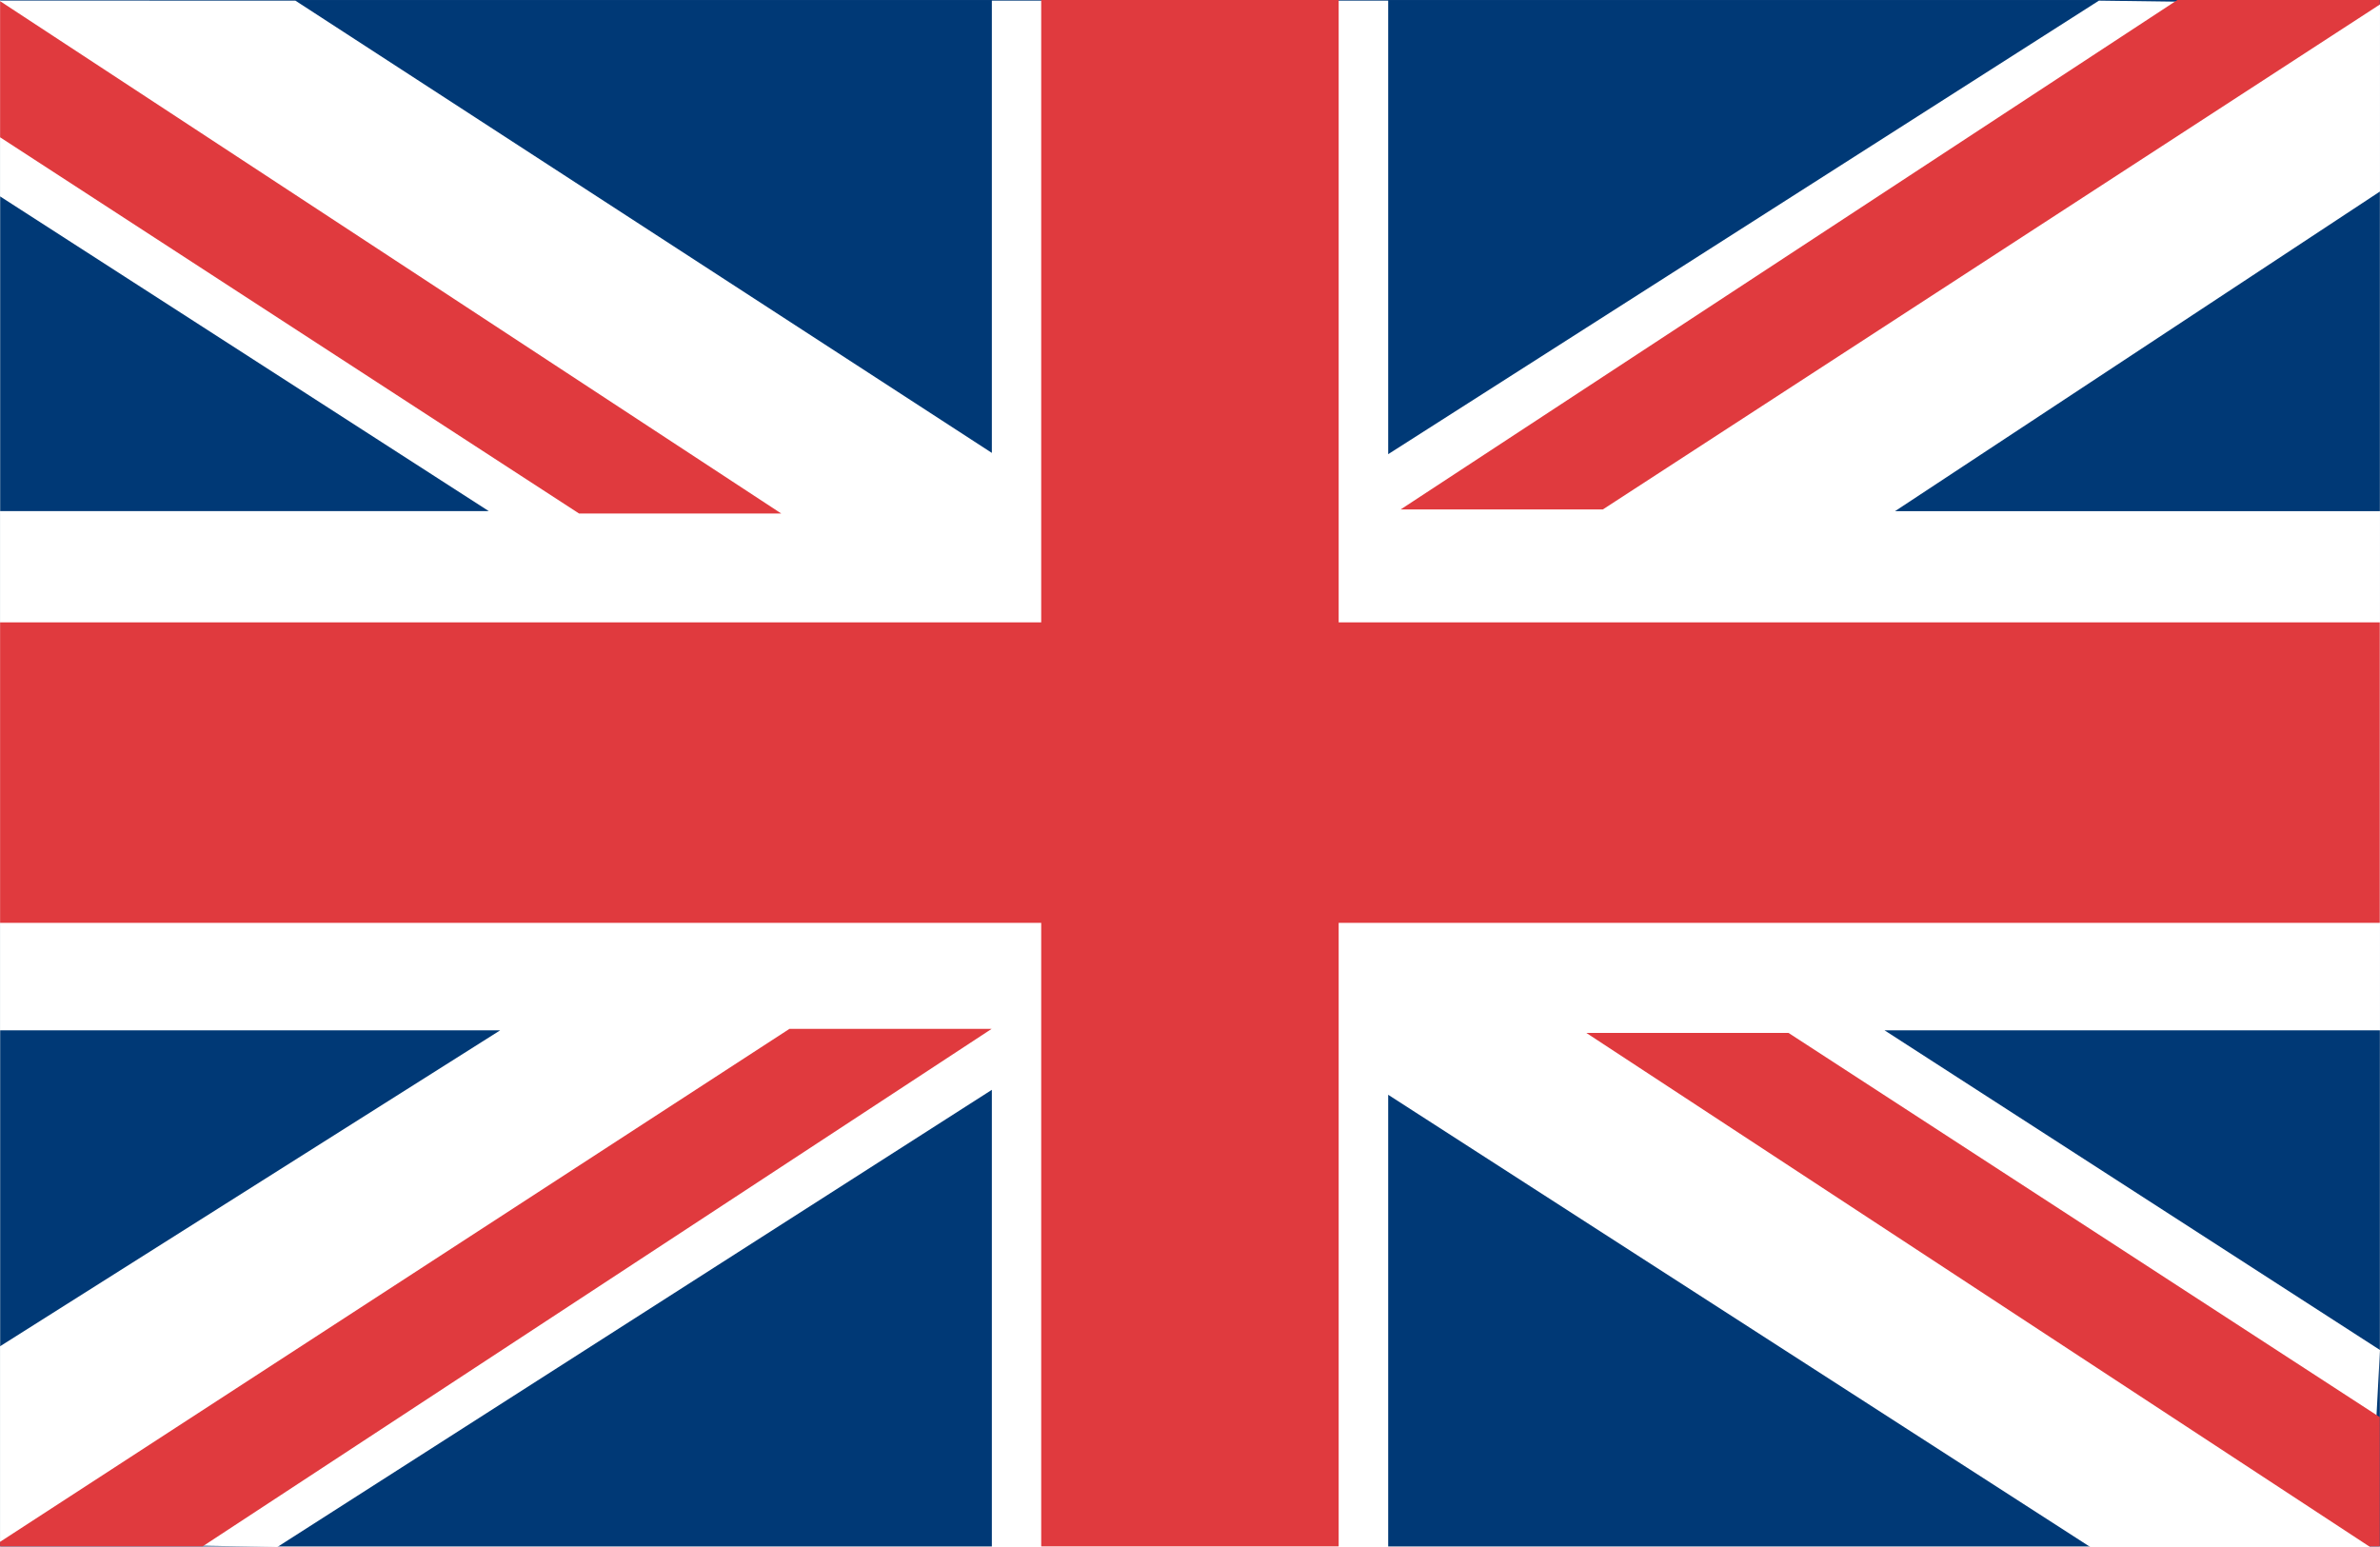
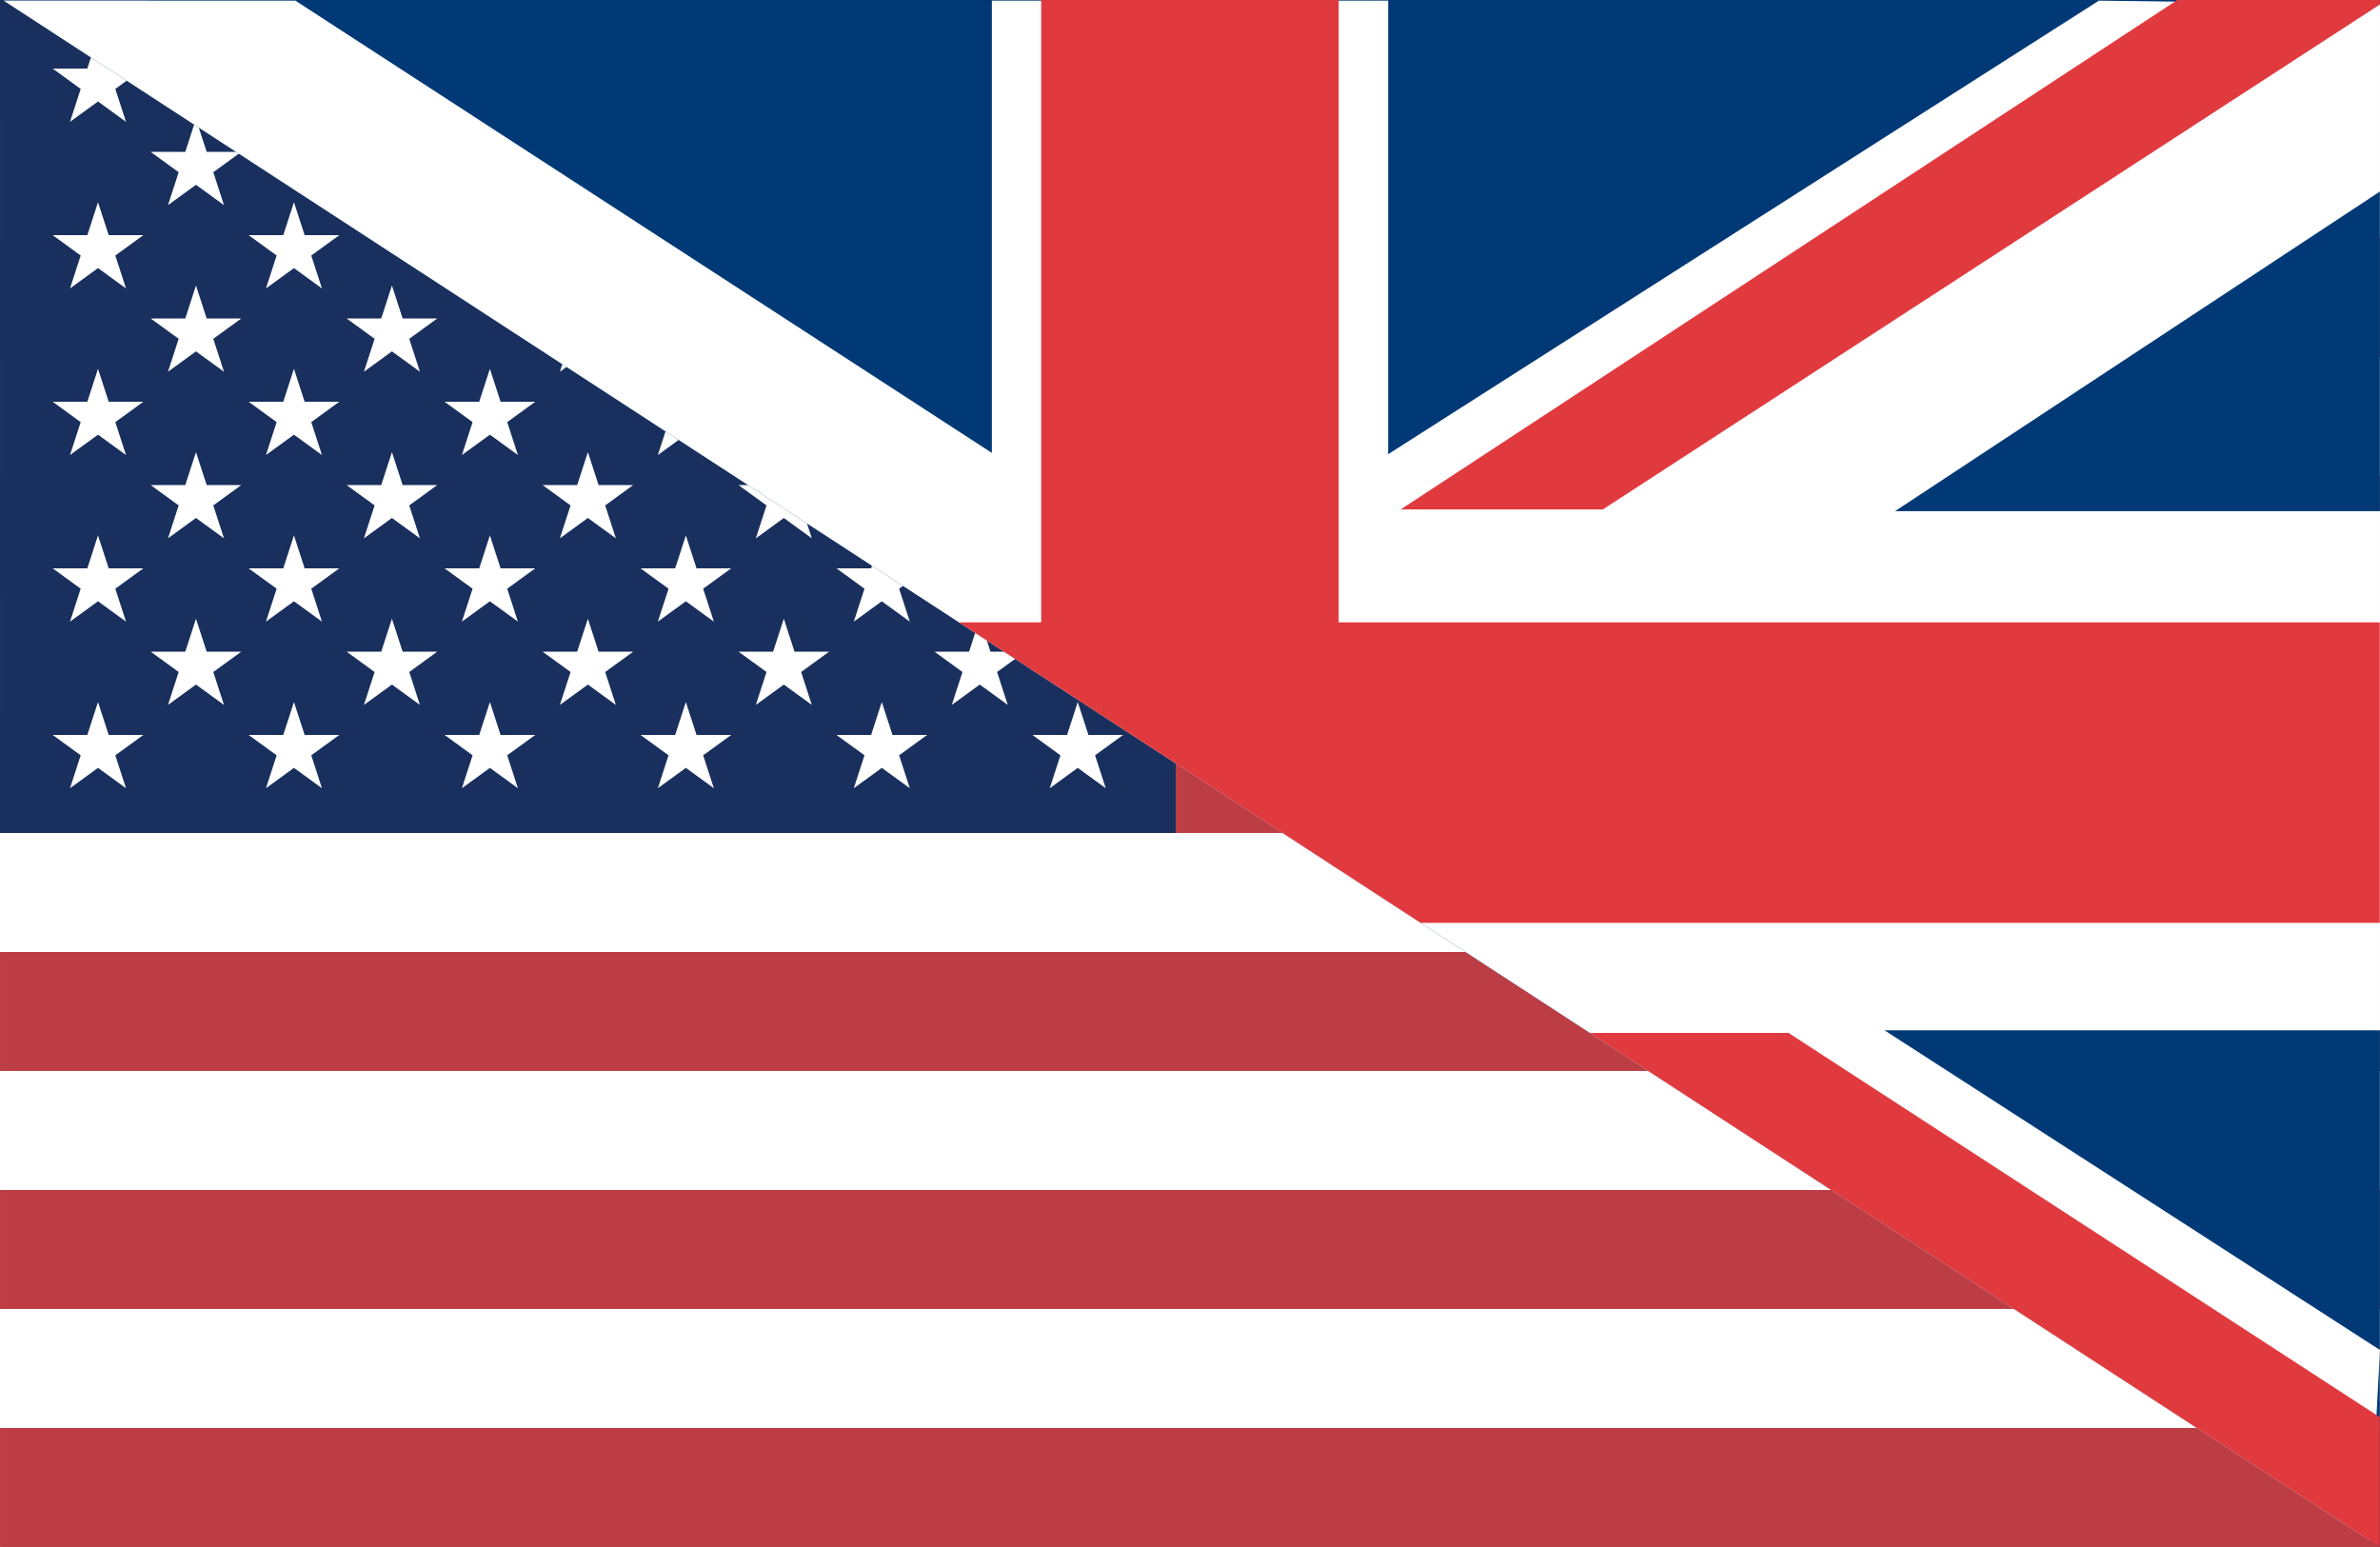
<svg xmlns="http://www.w3.org/2000/svg" width="33.713mm" height="21.913mm" viewBox="0 0 119.455 77.646" id="svg14090" version="1.1">
-   <defs id="defs14092" />
+   <defs id="defs14092">
+     <clipPath clipPathUnits="userSpaceOnUse" id="clipPath15559">
+       <path style="fill:none;fill-rule:evenodd;stroke:#000000;stroke-width:0.458px;stroke-linecap:butt;stroke-linejoin:miter;stroke-opacity:1" d="m 1330.069,976.326 66.54,33.296 0.396,-33.905 -66.936,0.609 z" id="path15561" />
+     </clipPath>
+   </defs>
  <g id="layer1" transform="translate(-113.2723,-667.825)">
-     <g id="g13576" transform="matrix(1.912811,0,0,2.487737,-2432.918,-1762.417)">
+     <g id="g13957" transform="matrix(2.48865,0,0,2.48865,-823.3022,-1671.121)">
+       <g transform="matrix(0.8097166,0,0,1,71.61095,-7.5219009e-7)" id="g13940">
+         <g style="font-size:12px;fill:#bd3d44;fill-opacity:1" id="g169" transform="matrix(0.24,0,0,0.24,376.3384,939.8454)">
+           <rect y="0" x="0" height="10" width="247" id="rect156" style="font-size:12px;fill:#bd3d44;fill-opacity:1;fill-rule:evenodd;stroke-width:1pt" />
+           <rect y="20" x="0" height="10" width="247" id="rect158" style="font-size:12px;fill:#bd3d44;fill-opacity:1;fill-rule:evenodd;stroke-width:1pt" />
+           <rect y="40" x="0" height="10" width="247" id="rect160" style="font-size:12px;fill:#bd3d44;fill-opacity:1;fill-rule:evenodd;stroke-width:1pt" />
+           <rect y="60" x="0" height="10" width="247" id="rect162" style="font-size:12px;fill:#bd3d44;fill-opacity:1;fill-rule:evenodd;stroke-width:1pt" />
+           <rect y="80" x="0" height="10" width="247" id="rect164" style="font-size:12px;fill:#bd3d44;fill-opacity:1;fill-rule:evenodd;stroke-width:1pt" />
+           <rect y="100" x="0" height="10" width="247" id="rect166" style="font-size:12px;fill:#bd3d44;fill-opacity:1;fill-rule:evenodd;stroke-width:1pt" />
+           <rect y="120" x="0" height="10" width="247" id="rect168" style="font-size:12px;fill:#bd3d44;fill-opacity:1;fill-rule:evenodd;stroke-width:1pt" />
+         </g>
+         <g style="font-size:12px;fill:#ffffff" id="g177" transform="matrix(0.24,0,0,0.24,376.3384,939.8454)">
+           <rect y="10" x="0" height="10" width="247" id="rect157" style="font-size:12px;fill:#ffffff;fill-opacity:1;fill-rule:evenodd;stroke-width:1pt" />
+           <rect y="30" x="0" height="10" width="247" id="rect159" style="font-size:12px;fill:#ffffff;fill-opacity:1;fill-rule:evenodd;stroke-width:1pt" />
+           <rect y="50" x="0" height="10" width="247" id="rect161" style="font-size:12px;fill:#ffffff;fill-opacity:1;fill-rule:evenodd;stroke-width:1pt" />
+           <rect y="70" x="0" height="10" width="247" id="rect163" style="font-size:12px;fill:#ffffff;fill-opacity:1;fill-rule:evenodd;stroke-width:1pt" />
+           <rect y="90" x="0" height="10" width="247" id="rect165" style="font-size:12px;fill:#ffffff;fill-opacity:1;fill-rule:evenodd;stroke-width:1pt" />
+           <rect y="110" x="0" height="10" width="247" id="rect167" style="font-size:12px;fill:#ffffff;fill-opacity:1;fill-rule:evenodd;stroke-width:1pt" />
+         </g>
+       </g>
+       <rect y="939.845" x="376.338" height="16.8" width="23.712" id="rect200" style="font-size:12px;fill:#192f5d;fill-rule:evenodd;stroke-width:1pt" />
+       <g transform="matrix(0.24,0,0,0.24,376.3384,939.8453)" id="g274">
+         <g id="g218">
+           <g id="g194">
+             <polygon transform="translate(8.233333,7)" points="0,-4.004 0.899,-1.237 3.808,-1.237 1.455,0.473 2.353,3.239 0,1.529 -2.353,3.239 -1.455,0.473 -3.808,-1.237 -0.899,-1.237 0,-4.004 " id="polygon207" style="font-size:12px;fill:#ffffff;fill-opacity:1;fill-rule:evenodd;stroke:none" d="M 1.3084868e-6,-4.004 0.899,-1.237 3.808,-1.237 1.455,0.473 2.353,3.239 0,1.529 l -2.353,1.71 0.899,-2.767 -2.353,-1.71 2.909,1.3e-6 z" />
+             <polygon transform="translate(24.7,7)" points="0,-4.004 0.899,-1.237 3.808,-1.237 1.455,0.473 2.353,3.239 0,1.529 -2.353,3.239 -1.455,0.473 -3.808,-1.237 -0.899,-1.237 0,-4.004 " id="polygon188" style="font-size:12px;fill:#ffffff;fill-opacity:1;fill-rule:evenodd;stroke:none" d="M 1.3084868e-6,-4.004 0.899,-1.237 3.808,-1.237 1.455,0.473 2.353,3.239 0,1.529 l -2.353,1.71 0.899,-2.767 -2.353,-1.71 2.909,1.3e-6 z" />
+             <polygon transform="translate(41.16667,7)" points="0,-4.004 0.899,-1.237 3.808,-1.237 1.455,0.473 2.353,3.239 0,1.529 -2.353,3.239 -1.455,0.473 -3.808,-1.237 -0.899,-1.237 0,-4.004 " id="polygon189" style="font-size:12px;fill:#ffffff;fill-opacity:1;fill-rule:evenodd;stroke:none" d="M 1.3084868e-6,-4.004 0.899,-1.237 3.808,-1.237 1.455,0.473 2.353,3.239 0,1.529 l -2.353,1.71 0.899,-2.767 -2.353,-1.71 2.909,1.3e-6 z" />
+             <polygon transform="translate(57.63333,7)" points="0,-4.004 0.899,-1.237 3.808,-1.237 1.455,0.473 2.353,3.239 0,1.529 -2.353,3.239 -1.455,0.473 -3.808,-1.237 -0.899,-1.237 0,-4.004 " id="polygon190" style="font-size:12px;fill:#ffffff;fill-opacity:1;fill-rule:evenodd;stroke:none" d="M 1.3084868e-6,-4.004 0.899,-1.237 3.808,-1.237 1.455,0.473 2.353,3.239 0,1.529 l -2.353,1.71 0.899,-2.767 -2.353,-1.71 2.909,1.3e-6 z" />
+             <polygon transform="translate(74.1,7)" points="0,-4.004 0.899,-1.237 3.808,-1.237 1.455,0.473 2.353,3.239 0,1.529 -2.353,3.239 -1.455,0.473 -3.808,-1.237 -0.899,-1.237 0,-4.004 " id="polygon191" style="font-size:12px;fill:#ffffff;fill-opacity:1;fill-rule:evenodd;stroke:none" d="M 1.3084868e-6,-4.004 0.899,-1.237 3.808,-1.237 1.455,0.473 2.353,3.239 0,1.529 l -2.353,1.71 0.899,-2.767 -2.353,-1.71 2.909,1.3e-6 z" />
+             <polygon transform="translate(90.56667,7)" points="0,-4.004 0.899,-1.237 3.808,-1.237 1.455,0.473 2.353,3.239 0,1.529 -2.353,3.239 -1.455,0.473 -3.808,-1.237 -0.899,-1.237 0,-4.004 " id="polygon192" style="font-size:12px;fill:#ffffff;fill-opacity:1;fill-rule:evenodd;stroke:none" d="M 1.3084868e-6,-4.004 0.899,-1.237 3.808,-1.237 1.455,0.473 2.353,3.239 0,1.529 l -2.353,1.71 0.899,-2.767 -2.353,-1.71 2.909,1.3e-6 z" />
+           </g>
+           <g id="g205">
+             <polygon transform="translate(16.46667,14)" points="0,-4.004 0.899,-1.237 3.808,-1.237 1.455,0.473 2.353,3.239 0,1.529 -2.353,3.239 -1.455,0.473 -3.808,-1.237 -0.899,-1.237 0,-4.004 " id="polygon193" style="font-size:12px;fill:#ffffff;fill-opacity:1;fill-rule:evenodd;stroke:none" d="M 1.3084868e-6,-4.004 0.899,-1.237 3.808,-1.237 1.455,0.473 2.353,3.239 0,1.529 l -2.353,1.71 0.899,-2.767 -2.353,-1.71 2.909,1.3e-6 z" />
+             <polygon transform="translate(32.93333,14)" points="0,-4.004 0.899,-1.237 3.808,-1.237 1.455,0.473 2.353,3.239 0,1.529 -2.353,3.239 -1.455,0.473 -3.808,-1.237 -0.899,-1.237 0,-4.004 " id="polygon201" style="font-size:12px;fill:#ffffff;fill-opacity:1;fill-rule:evenodd;stroke:none" d="M 1.3084868e-6,-4.004 0.899,-1.237 3.808,-1.237 1.455,0.473 2.353,3.239 0,1.529 l -2.353,1.71 0.899,-2.767 -2.353,-1.71 2.909,1.3e-6 z" />
+             <polygon transform="translate(49.4,14)" points="0,-4.004 0.899,-1.237 3.808,-1.237 1.455,0.473 2.353,3.239 0,1.529 -2.353,3.239 -1.455,0.473 -3.808,-1.237 -0.899,-1.237 0,-4.004 " id="polygon202" style="font-size:12px;fill:#ffffff;fill-opacity:1;fill-rule:evenodd;stroke:none" d="M 1.3084868e-6,-4.004 0.899,-1.237 3.808,-1.237 1.455,0.473 2.353,3.239 0,1.529 l -2.353,1.71 0.899,-2.767 -2.353,-1.71 2.909,1.3e-6 z" />
+             <polygon transform="translate(65.86667,14)" points="0,-4.004 0.899,-1.237 3.808,-1.237 1.455,0.473 2.353,3.239 0,1.529 -2.353,3.239 -1.455,0.473 -3.808,-1.237 -0.899,-1.237 0,-4.004 " id="polygon203" style="font-size:12px;fill:#ffffff;fill-opacity:1;fill-rule:evenodd;stroke:none" d="M 1.3084868e-6,-4.004 0.899,-1.237 3.808,-1.237 1.455,0.473 2.353,3.239 0,1.529 l -2.353,1.71 0.899,-2.767 -2.353,-1.71 2.909,1.3e-6 z" />
+             <polygon transform="translate(82.33333,14)" points="0,-4.004 0.899,-1.237 3.808,-1.237 1.455,0.473 2.353,3.239 0,1.529 -2.353,3.239 -1.455,0.473 -3.808,-1.237 -0.899,-1.237 0,-4.004 " id="polygon204" style="font-size:12px;fill:#ffffff;fill-opacity:1;fill-rule:evenodd;stroke:none" d="M 1.3084868e-6,-4.004 0.899,-1.237 3.808,-1.237 1.455,0.473 2.353,3.239 0,1.529 l -2.353,1.71 0.899,-2.767 -2.353,-1.71 2.909,1.3e-6 z" />
+           </g>
+         </g>
+         <g transform="translate(0,14)" id="g232">
+           <g id="g233">
+             <polygon transform="translate(8.233333,7)" points="0,-4.004 0.899,-1.237 3.808,-1.237 1.455,0.473 2.353,3.239 0,1.529 -2.353,3.239 -1.455,0.473 -3.808,-1.237 -0.899,-1.237 0,-4.004 " id="polygon234" style="font-size:12px;fill:#ffffff;fill-opacity:1;fill-rule:evenodd;stroke:none" d="M 1.3084868e-6,-4.004 0.899,-1.237 3.808,-1.237 1.455,0.473 2.353,3.239 0,1.529 l -2.353,1.71 0.899,-2.767 -2.353,-1.71 2.909,1.3e-6 z" />
+             <polygon transform="translate(24.7,7)" points="0,-4.004 0.899,-1.237 3.808,-1.237 1.455,0.473 2.353,3.239 0,1.529 -2.353,3.239 -1.455,0.473 -3.808,-1.237 -0.899,-1.237 0,-4.004 " id="polygon235" style="font-size:12px;fill:#ffffff;fill-opacity:1;fill-rule:evenodd;stroke:none" d="M 1.3084868e-6,-4.004 0.899,-1.237 3.808,-1.237 1.455,0.473 2.353,3.239 0,1.529 l -2.353,1.71 0.899,-2.767 -2.353,-1.71 2.909,1.3e-6 z" />
+             <polygon transform="translate(41.16667,7)" points="0,-4.004 0.899,-1.237 3.808,-1.237 1.455,0.473 2.353,3.239 0,1.529 -2.353,3.239 -1.455,0.473 -3.808,-1.237 -0.899,-1.237 0,-4.004 " id="polygon236" style="font-size:12px;fill:#ffffff;fill-opacity:1;fill-rule:evenodd;stroke:none" d="M 1.3084868e-6,-4.004 0.899,-1.237 3.808,-1.237 1.455,0.473 2.353,3.239 0,1.529 l -2.353,1.71 0.899,-2.767 -2.353,-1.71 2.909,1.3e-6 z" />
+             <polygon transform="translate(57.63333,7)" points="0,-4.004 0.899,-1.237 3.808,-1.237 1.455,0.473 2.353,3.239 0,1.529 -2.353,3.239 -1.455,0.473 -3.808,-1.237 -0.899,-1.237 0,-4.004 " id="polygon237" style="font-size:12px;fill:#ffffff;fill-opacity:1;fill-rule:evenodd;stroke:none" d="M 1.3084868e-6,-4.004 0.899,-1.237 3.808,-1.237 1.455,0.473 2.353,3.239 0,1.529 l -2.353,1.71 0.899,-2.767 -2.353,-1.71 2.909,1.3e-6 z" />
+             <polygon transform="translate(74.1,7)" points="0,-4.004 0.899,-1.237 3.808,-1.237 1.455,0.473 2.353,3.239 0,1.529 -2.353,3.239 -1.455,0.473 -3.808,-1.237 -0.899,-1.237 0,-4.004 " id="polygon238" style="font-size:12px;fill:#ffffff;fill-opacity:1;fill-rule:evenodd;stroke:none" d="M 1.3084868e-6,-4.004 0.899,-1.237 3.808,-1.237 1.455,0.473 2.353,3.239 0,1.529 l -2.353,1.71 0.899,-2.767 -2.353,-1.71 2.909,1.3e-6 z" />
+             <polygon transform="translate(90.56667,7)" points="0,-4.004 0.899,-1.237 3.808,-1.237 1.455,0.473 2.353,3.239 0,1.529 -2.353,3.239 -1.455,0.473 -3.808,-1.237 -0.899,-1.237 0,-4.004 " id="polygon239" style="font-size:12px;fill:#ffffff;fill-opacity:1;fill-rule:evenodd;stroke:none" d="M 1.3084868e-6,-4.004 0.899,-1.237 3.808,-1.237 1.455,0.473 2.353,3.239 0,1.529 l -2.353,1.71 0.899,-2.767 -2.353,-1.71 2.909,1.3e-6 z" />
+           </g>
+           <g id="g240">
+             <polygon transform="translate(16.46667,14)" points="0,-4.004 0.899,-1.237 3.808,-1.237 1.455,0.473 2.353,3.239 0,1.529 -2.353,3.239 -1.455,0.473 -3.808,-1.237 -0.899,-1.237 0,-4.004 " id="polygon241" style="font-size:12px;fill:#ffffff;fill-opacity:1;fill-rule:evenodd;stroke:none" d="M 1.3084868e-6,-4.004 0.899,-1.237 3.808,-1.237 1.455,0.473 2.353,3.239 0,1.529 l -2.353,1.71 0.899,-2.767 -2.353,-1.71 2.909,1.3e-6 z" />
+             <polygon transform="translate(32.93333,14)" points="0,-4.004 0.899,-1.237 3.808,-1.237 1.455,0.473 2.353,3.239 0,1.529 -2.353,3.239 -1.455,0.473 -3.808,-1.237 -0.899,-1.237 0,-4.004 " id="polygon242" style="font-size:12px;fill:#ffffff;fill-opacity:1;fill-rule:evenodd;stroke:none" d="M 1.3084868e-6,-4.004 0.899,-1.237 3.808,-1.237 1.455,0.473 2.353,3.239 0,1.529 l -2.353,1.71 0.899,-2.767 -2.353,-1.71 2.909,1.3e-6 z" />
+             <polygon transform="translate(49.4,14)" points="0,-4.004 0.899,-1.237 3.808,-1.237 1.455,0.473 2.353,3.239 0,1.529 -2.353,3.239 -1.455,0.473 -3.808,-1.237 -0.899,-1.237 0,-4.004 " id="polygon243" style="font-size:12px;fill:#ffffff;fill-opacity:1;fill-rule:evenodd;stroke:none" d="M 1.3084868e-6,-4.004 0.899,-1.237 3.808,-1.237 1.455,0.473 2.353,3.239 0,1.529 l -2.353,1.71 0.899,-2.767 -2.353,-1.71 2.909,1.3e-6 z" />
+             <polygon transform="translate(65.86667,14)" points="0,-4.004 0.899,-1.237 3.808,-1.237 1.455,0.473 2.353,3.239 0,1.529 -2.353,3.239 -1.455,0.473 -3.808,-1.237 -0.899,-1.237 0,-4.004 " id="polygon244" style="font-size:12px;fill:#ffffff;fill-opacity:1;fill-rule:evenodd;stroke:none" d="M 1.3084868e-6,-4.004 0.899,-1.237 3.808,-1.237 1.455,0.473 2.353,3.239 0,1.529 l -2.353,1.71 0.899,-2.767 -2.353,-1.71 2.909,1.3e-6 z" />
+             <polygon transform="translate(82.33333,14)" points="0,-4.004 0.899,-1.237 3.808,-1.237 1.455,0.473 2.353,3.239 0,1.529 -2.353,3.239 -1.455,0.473 -3.808,-1.237 -0.899,-1.237 0,-4.004 " id="polygon245" style="font-size:12px;fill:#ffffff;fill-opacity:1;fill-rule:evenodd;stroke:none" d="M 1.3084868e-6,-4.004 0.899,-1.237 3.808,-1.237 1.455,0.473 2.353,3.239 0,1.529 l -2.353,1.71 0.899,-2.767 -2.353,-1.71 2.909,1.3e-6 z" />
+           </g>
+         </g>
+         <g transform="translate(0,28)" id="g246">
+           <g id="g247">
+             <polygon transform="translate(8.233333,7)" points="0,-4.004 0.899,-1.237 3.808,-1.237 1.455,0.473 2.353,3.239 0,1.529 -2.353,3.239 -1.455,0.473 -3.808,-1.237 -0.899,-1.237 0,-4.004 " id="polygon248" style="font-size:12px;fill:#ffffff;fill-opacity:1;fill-rule:evenodd;stroke:none" d="M 1.3084868e-6,-4.004 0.899,-1.237 3.808,-1.237 1.455,0.473 2.353,3.239 0,1.529 l -2.353,1.71 0.899,-2.767 -2.353,-1.71 2.909,1.3e-6 z" />
+             <polygon transform="translate(24.7,7)" points="0,-4.004 0.899,-1.237 3.808,-1.237 1.455,0.473 2.353,3.239 0,1.529 -2.353,3.239 -1.455,0.473 -3.808,-1.237 -0.899,-1.237 0,-4.004 " id="polygon249" style="font-size:12px;fill:#ffffff;fill-opacity:1;fill-rule:evenodd;stroke:none" d="M 1.3084868e-6,-4.004 0.899,-1.237 3.808,-1.237 1.455,0.473 2.353,3.239 0,1.529 l -2.353,1.71 0.899,-2.767 -2.353,-1.71 2.909,1.3e-6 z" />
+             <polygon transform="translate(41.16667,7)" points="0,-4.004 0.899,-1.237 3.808,-1.237 1.455,0.473 2.353,3.239 0,1.529 -2.353,3.239 -1.455,0.473 -3.808,-1.237 -0.899,-1.237 0,-4.004 " id="polygon250" style="font-size:12px;fill:#ffffff;fill-opacity:1;fill-rule:evenodd;stroke:none" d="M 1.3084868e-6,-4.004 0.899,-1.237 3.808,-1.237 1.455,0.473 2.353,3.239 0,1.529 l -2.353,1.71 0.899,-2.767 -2.353,-1.71 2.909,1.3e-6 z" />
+             <polygon transform="translate(57.63333,7)" points="0,-4.004 0.899,-1.237 3.808,-1.237 1.455,0.473 2.353,3.239 0,1.529 -2.353,3.239 -1.455,0.473 -3.808,-1.237 -0.899,-1.237 0,-4.004 " id="polygon251" style="font-size:12px;fill:#ffffff;fill-opacity:1;fill-rule:evenodd;stroke:none" d="M 1.3084868e-6,-4.004 0.899,-1.237 3.808,-1.237 1.455,0.473 2.353,3.239 0,1.529 l -2.353,1.71 0.899,-2.767 -2.353,-1.71 2.909,1.3e-6 z" />
+             <polygon transform="translate(74.1,7)" points="0,-4.004 0.899,-1.237 3.808,-1.237 1.455,0.473 2.353,3.239 0,1.529 -2.353,3.239 -1.455,0.473 -3.808,-1.237 -0.899,-1.237 0,-4.004 " id="polygon252" style="font-size:12px;fill:#ffffff;fill-opacity:1;fill-rule:evenodd;stroke:none" d="M 1.3084868e-6,-4.004 0.899,-1.237 3.808,-1.237 1.455,0.473 2.353,3.239 0,1.529 l -2.353,1.71 0.899,-2.767 -2.353,-1.71 2.909,1.3e-6 z" />
+             <polygon transform="translate(90.56667,7)" points="0,-4.004 0.899,-1.237 3.808,-1.237 1.455,0.473 2.353,3.239 0,1.529 -2.353,3.239 -1.455,0.473 -3.808,-1.237 -0.899,-1.237 0,-4.004 " id="polygon253" style="font-size:12px;fill:#ffffff;fill-opacity:1;fill-rule:evenodd;stroke:none" d="M 1.3084868e-6,-4.004 0.899,-1.237 3.808,-1.237 1.455,0.473 2.353,3.239 0,1.529 l -2.353,1.71 0.899,-2.767 -2.353,-1.71 2.909,1.3e-6 z" />
+           </g>
+           <g id="g254">
+             <polygon transform="translate(16.46667,14)" points="0,-4.004 0.899,-1.237 3.808,-1.237 1.455,0.473 2.353,3.239 0,1.529 -2.353,3.239 -1.455,0.473 -3.808,-1.237 -0.899,-1.237 0,-4.004 " id="polygon255" style="font-size:12px;fill:#ffffff;fill-opacity:1;fill-rule:evenodd;stroke:none" d="M 1.3084868e-6,-4.004 0.899,-1.237 3.808,-1.237 1.455,0.473 2.353,3.239 0,1.529 l -2.353,1.71 0.899,-2.767 -2.353,-1.71 2.909,1.3e-6 z" />
+             <polygon transform="translate(32.93333,14)" points="0,-4.004 0.899,-1.237 3.808,-1.237 1.455,0.473 2.353,3.239 0,1.529 -2.353,3.239 -1.455,0.473 -3.808,-1.237 -0.899,-1.237 0,-4.004 " id="polygon256" style="font-size:12px;fill:#ffffff;fill-opacity:1;fill-rule:evenodd;stroke:none" d="M 1.3084868e-6,-4.004 0.899,-1.237 3.808,-1.237 1.455,0.473 2.353,3.239 0,1.529 l -2.353,1.71 0.899,-2.767 -2.353,-1.71 2.909,1.3e-6 z" />
+             <polygon transform="translate(49.4,14)" points="0,-4.004 0.899,-1.237 3.808,-1.237 1.455,0.473 2.353,3.239 0,1.529 -2.353,3.239 -1.455,0.473 -3.808,-1.237 -0.899,-1.237 0,-4.004 " id="polygon257" style="font-size:12px;fill:#ffffff;fill-opacity:1;fill-rule:evenodd;stroke:none" d="M 1.3084868e-6,-4.004 0.899,-1.237 3.808,-1.237 1.455,0.473 2.353,3.239 0,1.529 l -2.353,1.71 0.899,-2.767 -2.353,-1.71 2.909,1.3e-6 z" />
+             <polygon transform="translate(65.86667,14)" points="0,-4.004 0.899,-1.237 3.808,-1.237 1.455,0.473 2.353,3.239 0,1.529 -2.353,3.239 -1.455,0.473 -3.808,-1.237 -0.899,-1.237 0,-4.004 " id="polygon258" style="font-size:12px;fill:#ffffff;fill-opacity:1;fill-rule:evenodd;stroke:none" d="M 1.3084868e-6,-4.004 0.899,-1.237 3.808,-1.237 1.455,0.473 2.353,3.239 0,1.529 l -2.353,1.71 0.899,-2.767 -2.353,-1.71 2.909,1.3e-6 z" />
+             <polygon transform="translate(82.33333,14)" points="0,-4.004 0.899,-1.237 3.808,-1.237 1.455,0.473 2.353,3.239 0,1.529 -2.353,3.239 -1.455,0.473 -3.808,-1.237 -0.899,-1.237 0,-4.004 " id="polygon259" style="font-size:12px;fill:#ffffff;fill-opacity:1;fill-rule:evenodd;stroke:none" d="M 1.3084868e-6,-4.004 0.899,-1.237 3.808,-1.237 1.455,0.473 2.353,3.239 0,1.529 l -2.353,1.71 0.899,-2.767 -2.353,-1.71 2.909,1.3e-6 z" />
+           </g>
+         </g>
+         <g transform="translate(0,42)" id="g260">
+           <g id="g261">
+             <polygon transform="translate(8.233333,7)" points="0,-4.004 0.899,-1.237 3.808,-1.237 1.455,0.473 2.353,3.239 0,1.529 -2.353,3.239 -1.455,0.473 -3.808,-1.237 -0.899,-1.237 0,-4.004 " id="polygon262" style="font-size:12px;fill:#ffffff;fill-opacity:1;fill-rule:evenodd;stroke:none" d="M 1.3084868e-6,-4.004 0.899,-1.237 3.808,-1.237 1.455,0.473 2.353,3.239 0,1.529 l -2.353,1.71 0.899,-2.767 -2.353,-1.71 2.909,1.3e-6 z" />
+             <polygon transform="translate(24.7,7)" points="0,-4.004 0.899,-1.237 3.808,-1.237 1.455,0.473 2.353,3.239 0,1.529 -2.353,3.239 -1.455,0.473 -3.808,-1.237 -0.899,-1.237 0,-4.004 " id="polygon263" style="font-size:12px;fill:#ffffff;fill-opacity:1;fill-rule:evenodd;stroke:none" d="M 1.3084868e-6,-4.004 0.899,-1.237 3.808,-1.237 1.455,0.473 2.353,3.239 0,1.529 l -2.353,1.71 0.899,-2.767 -2.353,-1.71 2.909,1.3e-6 z" />
+             <polygon transform="translate(41.16667,7)" points="0,-4.004 0.899,-1.237 3.808,-1.237 1.455,0.473 2.353,3.239 0,1.529 -2.353,3.239 -1.455,0.473 -3.808,-1.237 -0.899,-1.237 0,-4.004 " id="polygon264" style="font-size:12px;fill:#ffffff;fill-opacity:1;fill-rule:evenodd;stroke:none" d="M 1.3084868e-6,-4.004 0.899,-1.237 3.808,-1.237 1.455,0.473 2.353,3.239 0,1.529 l -2.353,1.71 0.899,-2.767 -2.353,-1.71 2.909,1.3e-6 z" />
+             <polygon transform="translate(57.63333,7)" points="0,-4.004 0.899,-1.237 3.808,-1.237 1.455,0.473 2.353,3.239 0,1.529 -2.353,3.239 -1.455,0.473 -3.808,-1.237 -0.899,-1.237 0,-4.004 " id="polygon265" style="font-size:12px;fill:#ffffff;fill-opacity:1;fill-rule:evenodd;stroke:none" d="M 1.3084868e-6,-4.004 0.899,-1.237 3.808,-1.237 1.455,0.473 2.353,3.239 0,1.529 l -2.353,1.71 0.899,-2.767 -2.353,-1.71 2.909,1.3e-6 z" />
+             <polygon transform="translate(74.1,7)" points="0,-4.004 0.899,-1.237 3.808,-1.237 1.455,0.473 2.353,3.239 0,1.529 -2.353,3.239 -1.455,0.473 -3.808,-1.237 -0.899,-1.237 0,-4.004 " id="polygon266" style="font-size:12px;fill:#ffffff;fill-opacity:1;fill-rule:evenodd;stroke:none" d="M 1.3084868e-6,-4.004 0.899,-1.237 3.808,-1.237 1.455,0.473 2.353,3.239 0,1.529 l -2.353,1.71 0.899,-2.767 -2.353,-1.71 2.909,1.3e-6 z" />
+             <polygon transform="translate(90.56667,7)" points="0,-4.004 0.899,-1.237 3.808,-1.237 1.455,0.473 2.353,3.239 0,1.529 -2.353,3.239 -1.455,0.473 -3.808,-1.237 -0.899,-1.237 0,-4.004 " id="polygon267" style="font-size:12px;fill:#ffffff;fill-opacity:1;fill-rule:evenodd;stroke:none" d="M 1.3084868e-6,-4.004 0.899,-1.237 3.808,-1.237 1.455,0.473 2.353,3.239 0,1.529 l -2.353,1.71 0.899,-2.767 -2.353,-1.71 2.909,1.3e-6 z" />
+           </g>
+           <g id="g268-1">
+             <polygon transform="translate(16.46667,14)" points="0,-4.004 0.899,-1.237 3.808,-1.237 1.455,0.473 2.353,3.239 0,1.529 -2.353,3.239 -1.455,0.473 -3.808,-1.237 -0.899,-1.237 0,-4.004 " id="polygon269" style="font-size:12px;fill:#ffffff;fill-opacity:1;fill-rule:evenodd;stroke:none" d="M 1.3084868e-6,-4.004 0.899,-1.237 3.808,-1.237 1.455,0.473 2.353,3.239 0,1.529 l -2.353,1.71 0.899,-2.767 -2.353,-1.71 2.909,1.3e-6 z" />
+             <polygon transform="translate(32.93333,14)" points="0,-4.004 0.899,-1.237 3.808,-1.237 1.455,0.473 2.353,3.239 0,1.529 -2.353,3.239 -1.455,0.473 -3.808,-1.237 -0.899,-1.237 0,-4.004 " id="polygon270" style="font-size:12px;fill:#ffffff;fill-opacity:1;fill-rule:evenodd;stroke:none" d="M 1.3084868e-6,-4.004 0.899,-1.237 3.808,-1.237 1.455,0.473 2.353,3.239 0,1.529 l -2.353,1.71 0.899,-2.767 -2.353,-1.71 2.909,1.3e-6 z" />
+             <polygon transform="translate(49.4,14)" points="0,-4.004 0.899,-1.237 3.808,-1.237 1.455,0.473 2.353,3.239 0,1.529 -2.353,3.239 -1.455,0.473 -3.808,-1.237 -0.899,-1.237 0,-4.004 " id="polygon271" style="font-size:12px;fill:#ffffff;fill-opacity:1;fill-rule:evenodd;stroke:none" d="M 1.3084868e-6,-4.004 0.899,-1.237 3.808,-1.237 1.455,0.473 2.353,3.239 0,1.529 l -2.353,1.71 0.899,-2.767 -2.353,-1.71 2.909,1.3e-6 z" />
+             <polygon transform="translate(65.86667,14)" points="0,-4.004 0.899,-1.237 3.808,-1.237 1.455,0.473 2.353,3.239 0,1.529 -2.353,3.239 -1.455,0.473 -3.808,-1.237 -0.899,-1.237 0,-4.004 " id="polygon272" style="font-size:12px;fill:#ffffff;fill-opacity:1;fill-rule:evenodd;stroke:none" d="M 1.3084868e-6,-4.004 0.899,-1.237 3.808,-1.237 1.455,0.473 2.353,3.239 0,1.529 l -2.353,1.71 0.899,-2.767 -2.353,-1.71 2.909,1.3e-6 z" />
+             <polygon transform="translate(82.33333,14)" points="0,-4.004 0.899,-1.237 3.808,-1.237 1.455,0.473 2.353,3.239 0,1.529 -2.353,3.239 -1.455,0.473 -3.808,-1.237 -0.899,-1.237 0,-4.004 " id="polygon273" style="font-size:12px;fill:#ffffff;fill-opacity:1;fill-rule:evenodd;stroke:none" d="M 1.3084868e-6,-4.004 0.899,-1.237 3.808,-1.237 1.455,0.473 2.353,3.239 0,1.529 l -2.353,1.71 0.899,-2.767 -2.353,-1.71 2.909,1.3e-6 z" />
+           </g>
+         </g>
+         <g transform="translate(0,56)" id="g211">
+           <polygon transform="translate(8.233333,7)" points="0,-4.004 0.899,-1.237 3.808,-1.237 1.455,0.473 2.353,3.239 0,1.529 -2.353,3.239 -1.455,0.473 -3.808,-1.237 -0.899,-1.237 0,-4.004 " id="polygon212" style="font-size:12px;fill:#ffffff;fill-opacity:1;fill-rule:evenodd;stroke:none" d="M 1.3084868e-6,-4.004 0.899,-1.237 3.808,-1.237 1.455,0.473 2.353,3.239 0,1.529 l -2.353,1.71 0.899,-2.767 -2.353,-1.71 2.909,1.3e-6 z" />
+           <polygon transform="translate(24.7,7)" points="0,-4.004 0.899,-1.237 3.808,-1.237 1.455,0.473 2.353,3.239 0,1.529 -2.353,3.239 -1.455,0.473 -3.808,-1.237 -0.899,-1.237 0,-4.004 " id="polygon213" style="font-size:12px;fill:#ffffff;fill-opacity:1;fill-rule:evenodd;stroke:none" d="M 1.3084868e-6,-4.004 0.899,-1.237 3.808,-1.237 1.455,0.473 2.353,3.239 0,1.529 l -2.353,1.71 0.899,-2.767 -2.353,-1.71 2.909,1.3e-6 z" />
+           <polygon transform="translate(41.16667,7)" points="0,-4.004 0.899,-1.237 3.808,-1.237 1.455,0.473 2.353,3.239 0,1.529 -2.353,3.239 -1.455,0.473 -3.808,-1.237 -0.899,-1.237 0,-4.004 " id="polygon214" style="font-size:12px;fill:#ffffff;fill-opacity:1;fill-rule:evenodd;stroke:none" d="M 1.3084868e-6,-4.004 0.899,-1.237 3.808,-1.237 1.455,0.473 2.353,3.239 0,1.529 l -2.353,1.71 0.899,-2.767 -2.353,-1.71 2.909,1.3e-6 z" />
+           <polygon transform="translate(57.63333,7)" points="0,-4.004 0.899,-1.237 3.808,-1.237 1.455,0.473 2.353,3.239 0,1.529 -2.353,3.239 -1.455,0.473 -3.808,-1.237 -0.899,-1.237 0,-4.004 " id="polygon215" style="font-size:12px;fill:#ffffff;fill-opacity:1;fill-rule:evenodd;stroke:none" d="M 1.3084868e-6,-4.004 0.899,-1.237 3.808,-1.237 1.455,0.473 2.353,3.239 0,1.529 l -2.353,1.71 0.899,-2.767 -2.353,-1.71 2.909,1.3e-6 z" />
+           <polygon transform="translate(74.1,7)" points="0,-4.004 0.899,-1.237 3.808,-1.237 1.455,0.473 2.353,3.239 0,1.529 -2.353,3.239 -1.455,0.473 -3.808,-1.237 -0.899,-1.237 0,-4.004 " id="polygon216" style="font-size:12px;fill:#ffffff;fill-opacity:1;fill-rule:evenodd;stroke:none" d="M 1.3084868e-6,-4.004 0.899,-1.237 3.808,-1.237 1.455,0.473 2.353,3.239 0,1.529 l -2.353,1.71 0.899,-2.767 -2.353,-1.71 2.909,1.3e-6 z" />
+           <polygon transform="translate(90.56667,7)" points="0,-4.004 0.899,-1.237 3.808,-1.237 1.455,0.473 2.353,3.239 0,1.529 -2.353,3.239 -1.455,0.473 -3.808,-1.237 -0.899,-1.237 0,-4.004 " id="polygon217" style="font-size:12px;fill:#ffffff;fill-opacity:1;fill-rule:evenodd;stroke:none" d="M 1.3084868e-6,-4.004 0.899,-1.237 3.808,-1.237 1.455,0.473 2.353,3.239 0,1.529 l -2.353,1.71 0.899,-2.767 -2.353,-1.71 2.909,1.3e-6 z" />
+         </g>
+       </g>
+     </g>
+     <g id="g13576" transform="matrix(1.912811,0,0,2.487737,-2432.918,-1762.417)" clip-path="url(#clipPath15559)">
      <rect id="rect13513" height="31.2" width="62.443" y="976.889" x="1331.129" style="fill:#003976" />
      <path transform="scale(0.8,0.8)" id="polygon13517" d="m 1663.906,1221.125 0,4.938 16.031,7.938 -16.031,0 c 0,4.365 0,8.729 0,13.094 l 16.406,0 -16.406,7.969 0,4.938 9.094,0.125 23.438,-11.531 0,11.531 13,0 0,-11.406 23.031,11.406 9.156,0 0.344,-4.969 -16.25,-8.062 16.25,0 0,-13.094 -15.906,0 15.906,-8.062 0,-4.719 -9.219,-0.094 -23.312,11.438 0,-11.438 -13,0 0,11.406 -22.844,-11.406 z" style="fill:#ffffff" />
      <polygon transform="matrix(0.07091489,0,0,0.07091489,1340.915,964.9381)" style="fill:#e03a3e" points="-138.031,607.179 -138.031,608.481 -63.098,608.481 228.858,461.243 154.041,461.243 " id="polygon13525" />
      <polygon transform="matrix(0.07091489,0,0,0.07091489,1340.915,964.9381)" style="fill:#e03a3e" points="742.503,608.481 742.503,571.71 523.711,462.388 448.893,462.388 738.579,608.481 " id="polygon13527" />
      <polygon transform="matrix(0.07091489,0,0,0.07091489,1340.915,964.9381)" style="fill:#e03a3e" points="150.998,314.611 -138.031,168.849 -138.031,207.579 76.181,314.611 " id="polygon13529" />
      <polygon transform="matrix(0.07091489,0,0,0.07091489,1340.915,964.9381)" style="fill:#e03a3e" points="455.011,313.467 742.503,169.818 742.503,168.518 667.608,168.518 380.193,313.467 " id="polygon13531" />
      <polygon transform="matrix(0.07091489,0,0,0.07091489,1340.915,964.9381)" style="fill:#e03a3e" points="357.27,168.518 247.202,168.518 247.202,345.587 -138.031,345.587 -138.031,431.079 247.202,431.079 247.202,608.481 357.27,608.481 357.27,431.079 742.503,431.079 742.503,345.587 357.27,345.587 " id="polygon13533" />
    </g>
  </g>
</svg>
